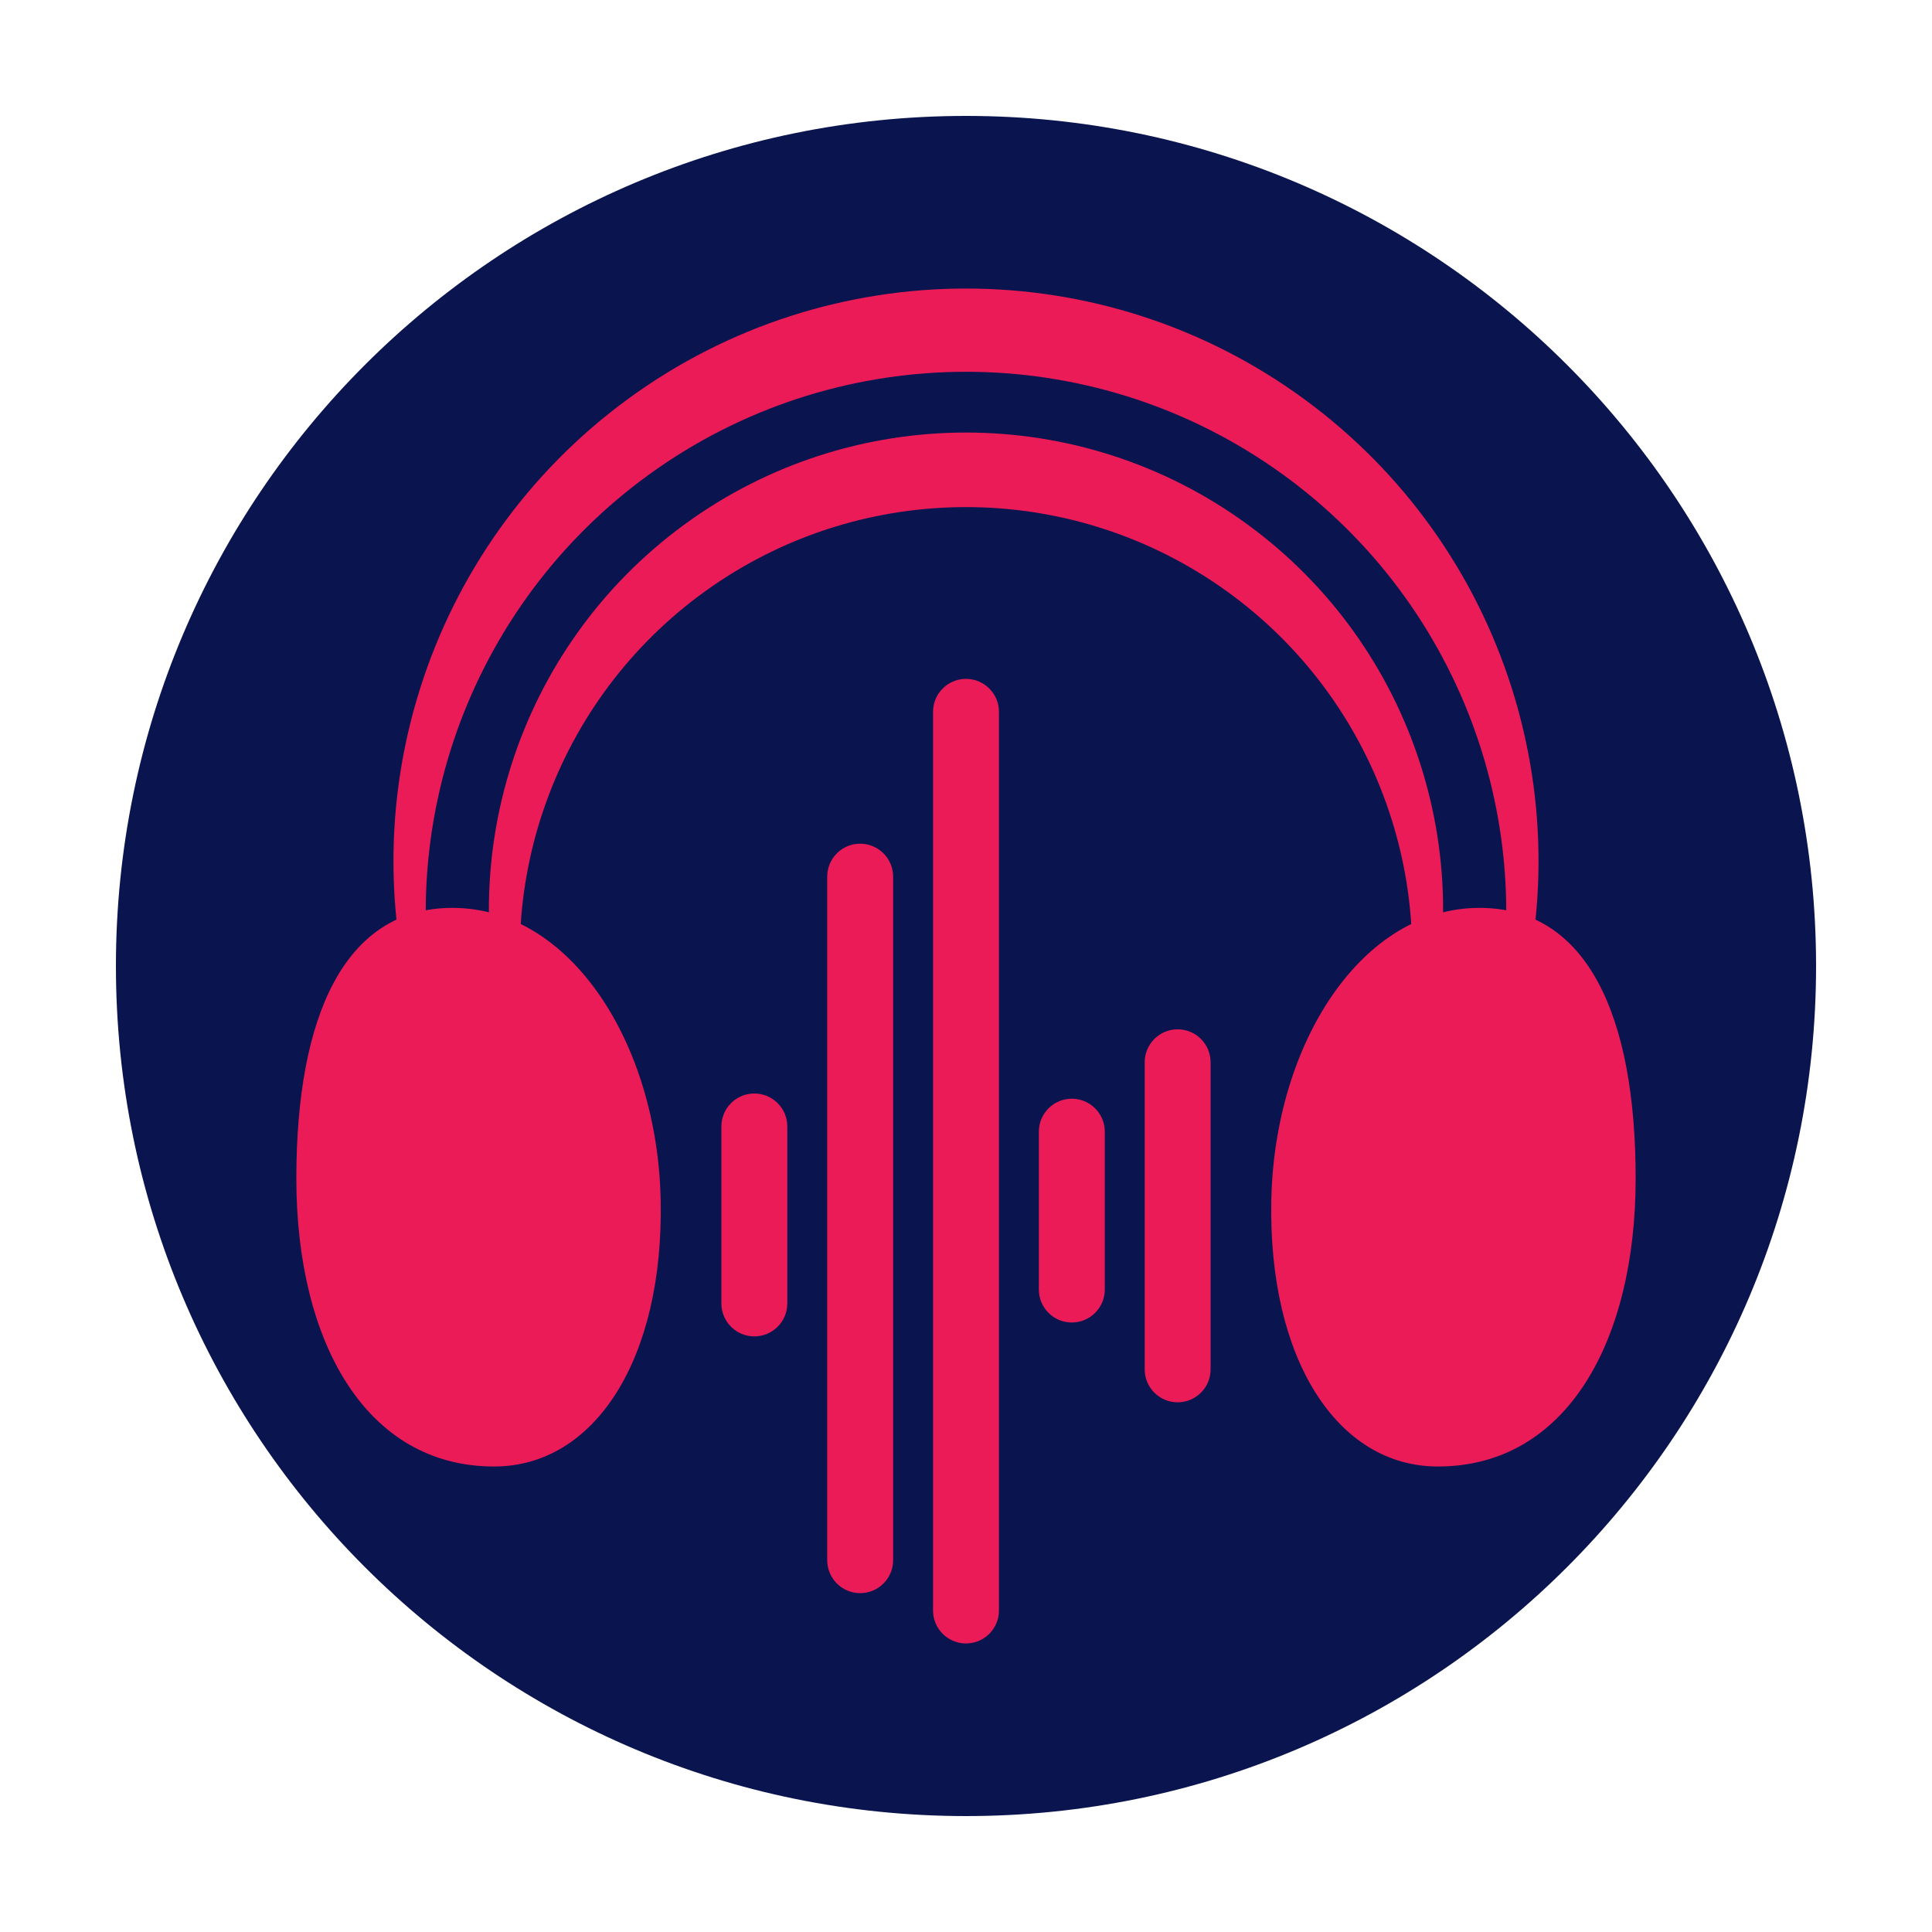
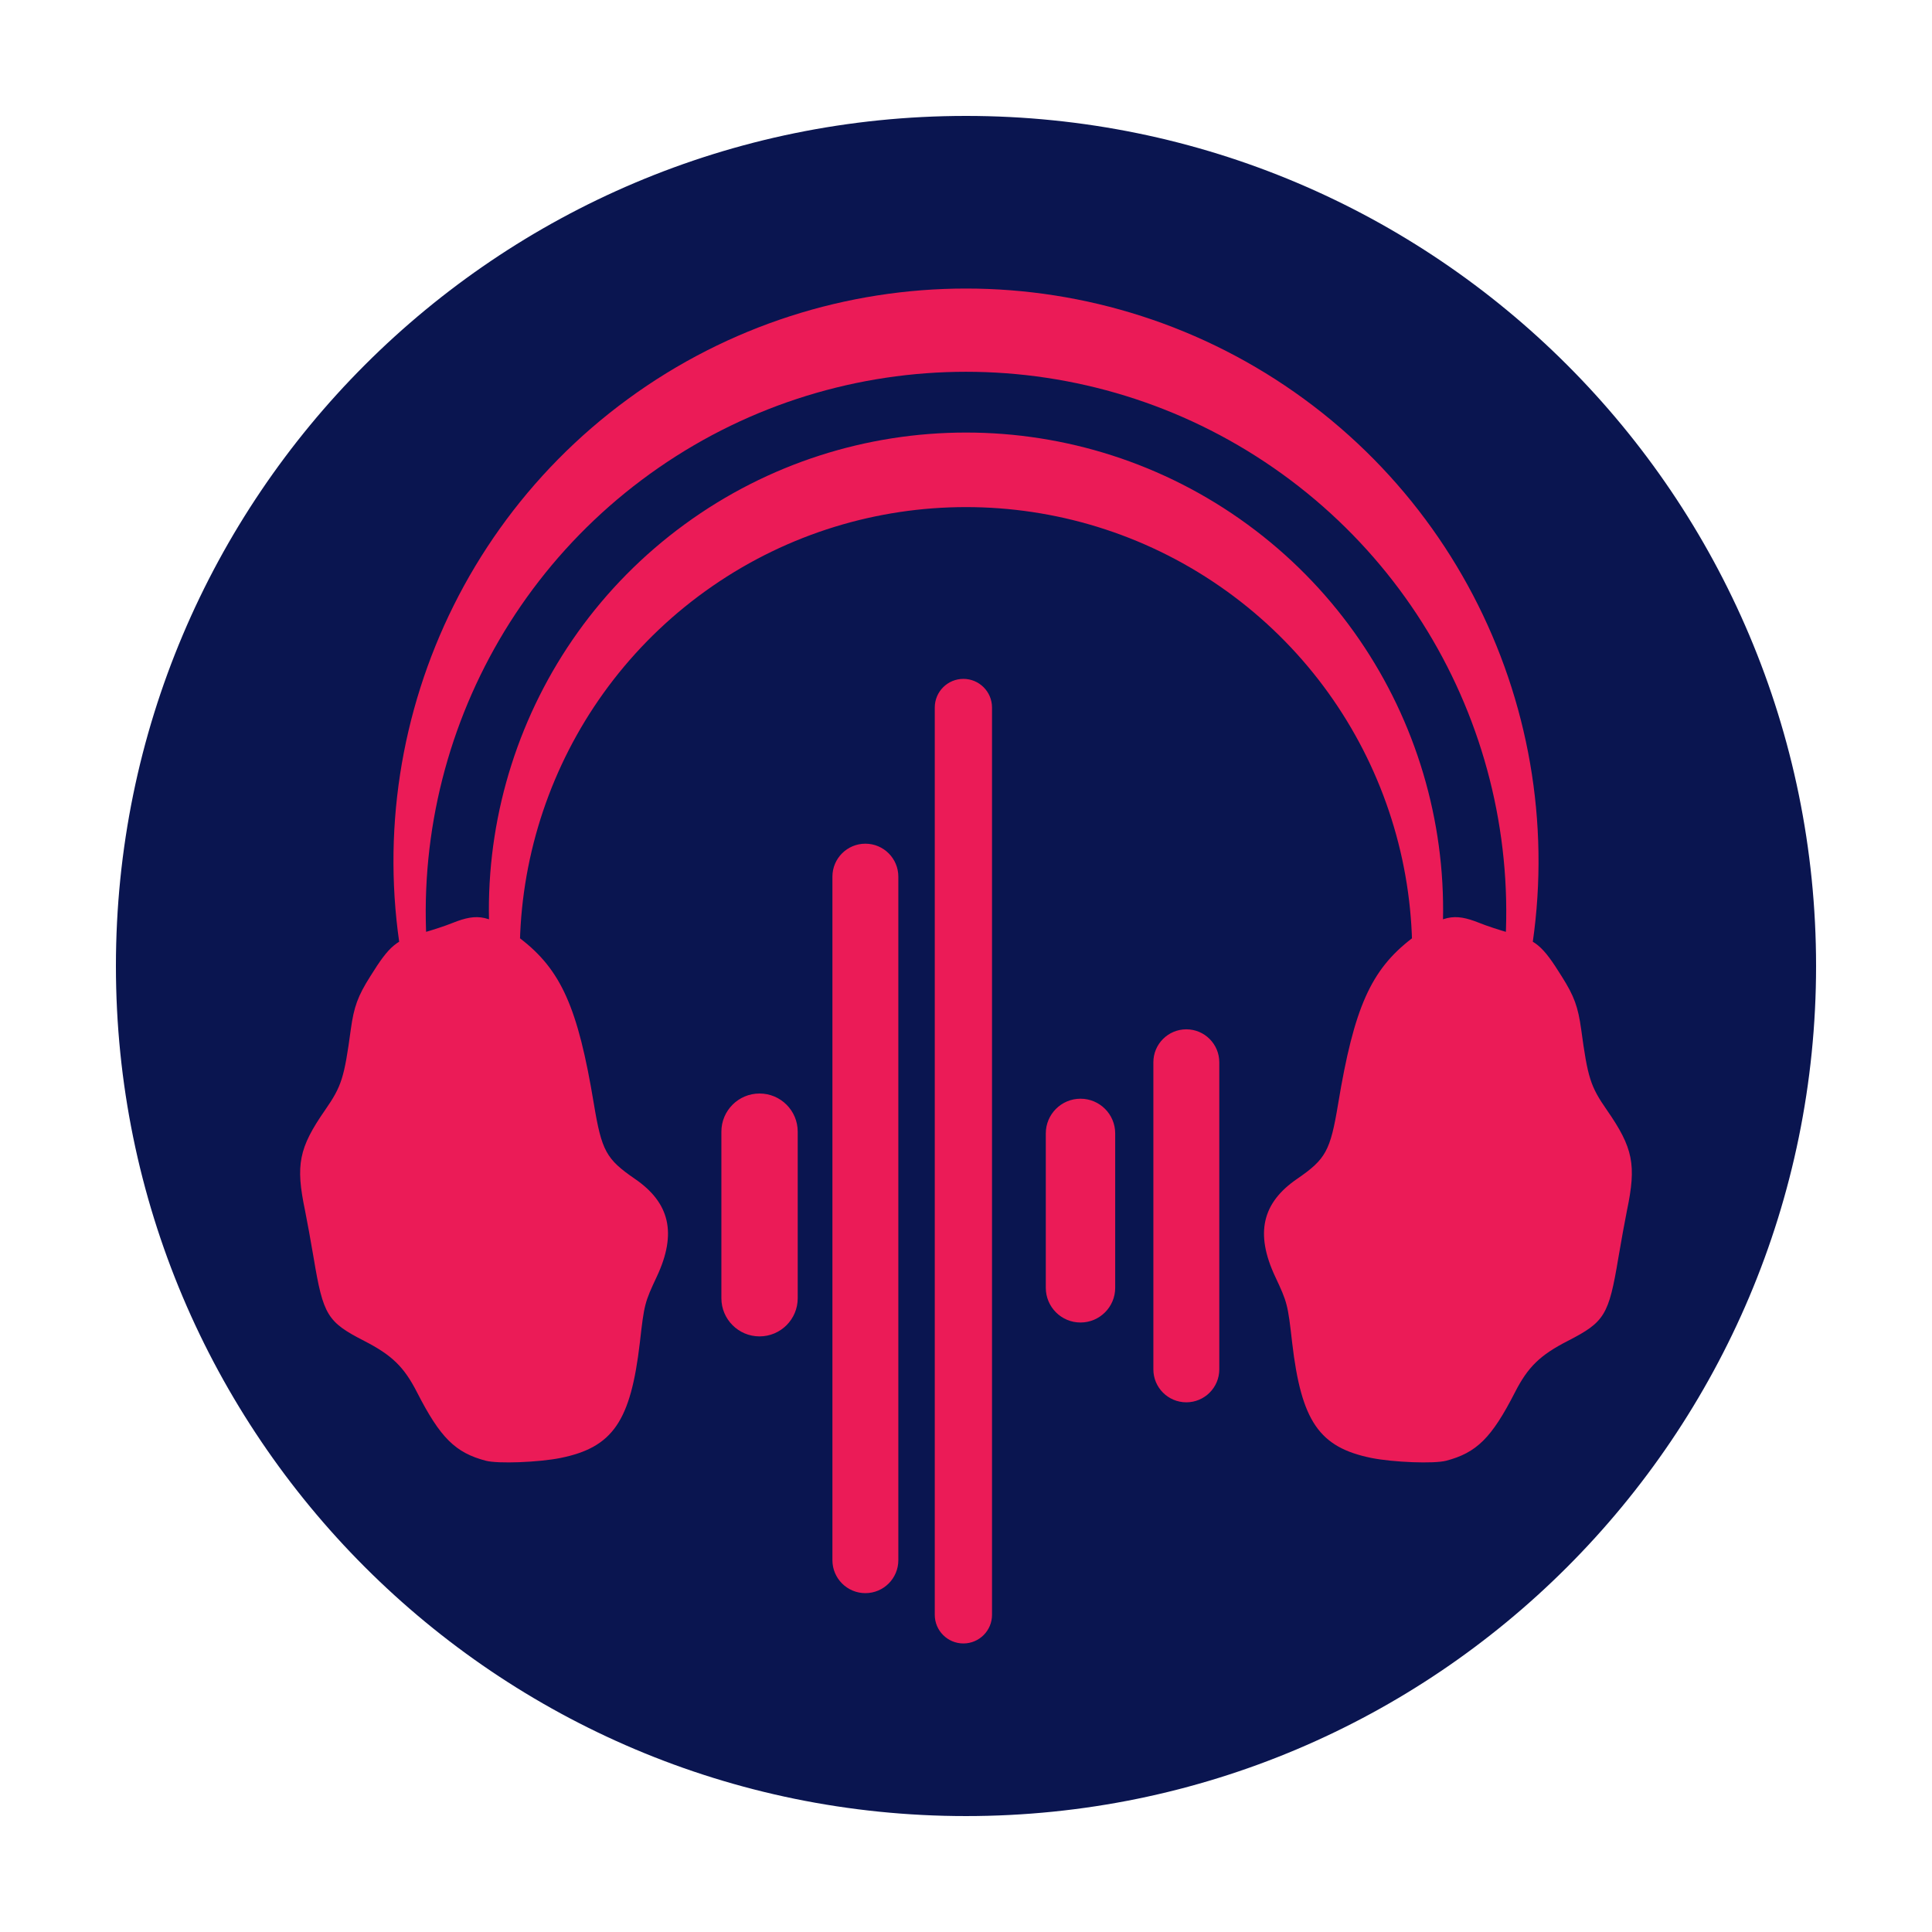
<svg xmlns="http://www.w3.org/2000/svg" viewBox="-556.818 -131.318 1113.64 1113.64" width="800" height="800">
  <circle cx="0" cy="425.5" r="490" fill="#0A1550" />
-   <path fill="#EB1B57" d="M-312.85 470A330.0 330.0 0 1 1 312.85 470L302.08 470A311.4 311.4 0 1 0 -302.08 470Z M-260.88 480A275.0 275.0 0 1 1 260.88 480L249.66 480A257.2 257.2 0 1 0 -249.66 480Z M-296 392C-228 392-178 470-176 560C-174 652-214 714-272 714C-346 714-386 642-386 548C-386 454-358 392-296 392Z M296 392C358 392 386 454 386 548C386 642 346 714 272 714C214 714 174 652 176 560C178 470 228 392 296 392Z M-141.00 518.0A19.0 19.0 0 0 1 -103.00 518.0V620.0A19.0 19.0 0 0 1 -141.00 620.0ZM-80.00 374.0A19.0 19.0 0 0 1 -42.00 374.0V768.0A19.0 19.0 0 0 1 -80.00 768.0ZM-19.00 279.0A19.0 19.0 0 0 1 19.00 279.0V797.0A19.0 19.0 0 0 1 -19.00 797.0ZM42.00 521.0A19.0 19.0 0 0 1 80.00 521.0V612.0A19.0 19.0 0 0 1 42.00 612.0ZM103.00 481.0A19.0 19.0 0 0 1 141.00 481.0V658.0A19.0 19.0 0 0 1 103.00 658.0Z" />
+   <path fill="#EB1B57" fill-rule="nonzero" d="M-312.85 470A330.0 330.0 0 1 1 312.85 470L302.08 470A311.4 311.4 0 1 0 -302.08 470Z M-260.88 480A275.0 275.0 0 1 1 260.88 480L249.66 480A257.2 257.2 0 1 0 -249.66 480Z M-276.7 710.7C-294.3 706.1 -303.0 697.5 -316.4 671.3C-323.9 656.6 -330.9 649.8 -346.9 641.6C-368.1 630.7 -370.5 626.9 -376.0 593.9C-377.6 584.3 -379.9 571.9 -381.0 566.4C-386.5 540.1 -384.6 530.4 -369.4 508.5C-359.9 494.8 -358.4 490.0 -354.6 462.0C-352.8 449.0 -350.6 442.9 -343.4 431.5C-332.2 413.5 -328.4 410.4 -313.2 406.4C-307.9 404.9 -300.1 402.4 -296.0 400.7C-281.0 394.7 -274.5 396.2 -257.0 409.6C-233.4 427.7 -223.7 449.4 -214.5 505.0C-210.0 532.1 -207.4 536.8 -191.0 548.1C-170.6 562.0 -166.6 579.7 -178.2 604.5C-185.2 619.4 -185.5 620.5 -188.0 642.6C-193.3 688.0 -203.6 703.0 -233.8 709.1C-246.4 711.6 -269.6 712.5 -276.7 710.7Z M276.7 710.7C269.6 712.5 246.4 711.6 233.8 709.1C203.6 703.0 193.3 688.0 188.0 642.6C185.5 620.5 185.2 619.4 178.2 604.5C166.6 579.7 170.6 562.0 191.0 548.1C207.4 536.8 210.0 532.1 214.5 505.0C223.7 449.4 233.4 427.7 257.0 409.6C274.5 396.2 281.0 394.7 296.0 400.7C300.1 402.4 307.9 404.9 313.2 406.4C328.4 410.4 332.2 413.5 343.4 431.5C350.6 442.9 352.8 449.0 354.6 462.0C358.4 490.0 359.9 494.8 369.4 508.5C384.6 530.4 386.5 540.1 381.0 566.4C379.9 571.9 377.6 584.3 376.0 593.9C370.5 626.9 368.1 630.7 346.9 641.6C330.9 649.8 323.9 656.6 316.4 671.3C303.0 697.5 294.3 706.1 276.7 710.7Z M-141.00 521.0A22.0 22.0 0 0 1 -97.00 521.0V617.0A22.0 22.0 0 0 1 -141.00 617.0Z M-77.00 374.0A19.0 19.0 0 0 1 -39.00 374.0V768.0A19.0 19.0 0 0 1 -77.00 768.0Z M-18.00 276.5A16.5 16.5 0 0 1 15.00 276.5V799.5A16.5 16.5 0 0 1 -18.00 799.5Z M46.00 522.0A20.0 20.0 0 0 1 86.00 522.0V611.0A20.0 20.0 0 0 1 46.00 611.0Z M108.00 481.0A19.0 19.0 0 0 1 146.00 481.0V658.0A19.0 19.0 0 0 1 108.00 658.0Z" />
</svg>
